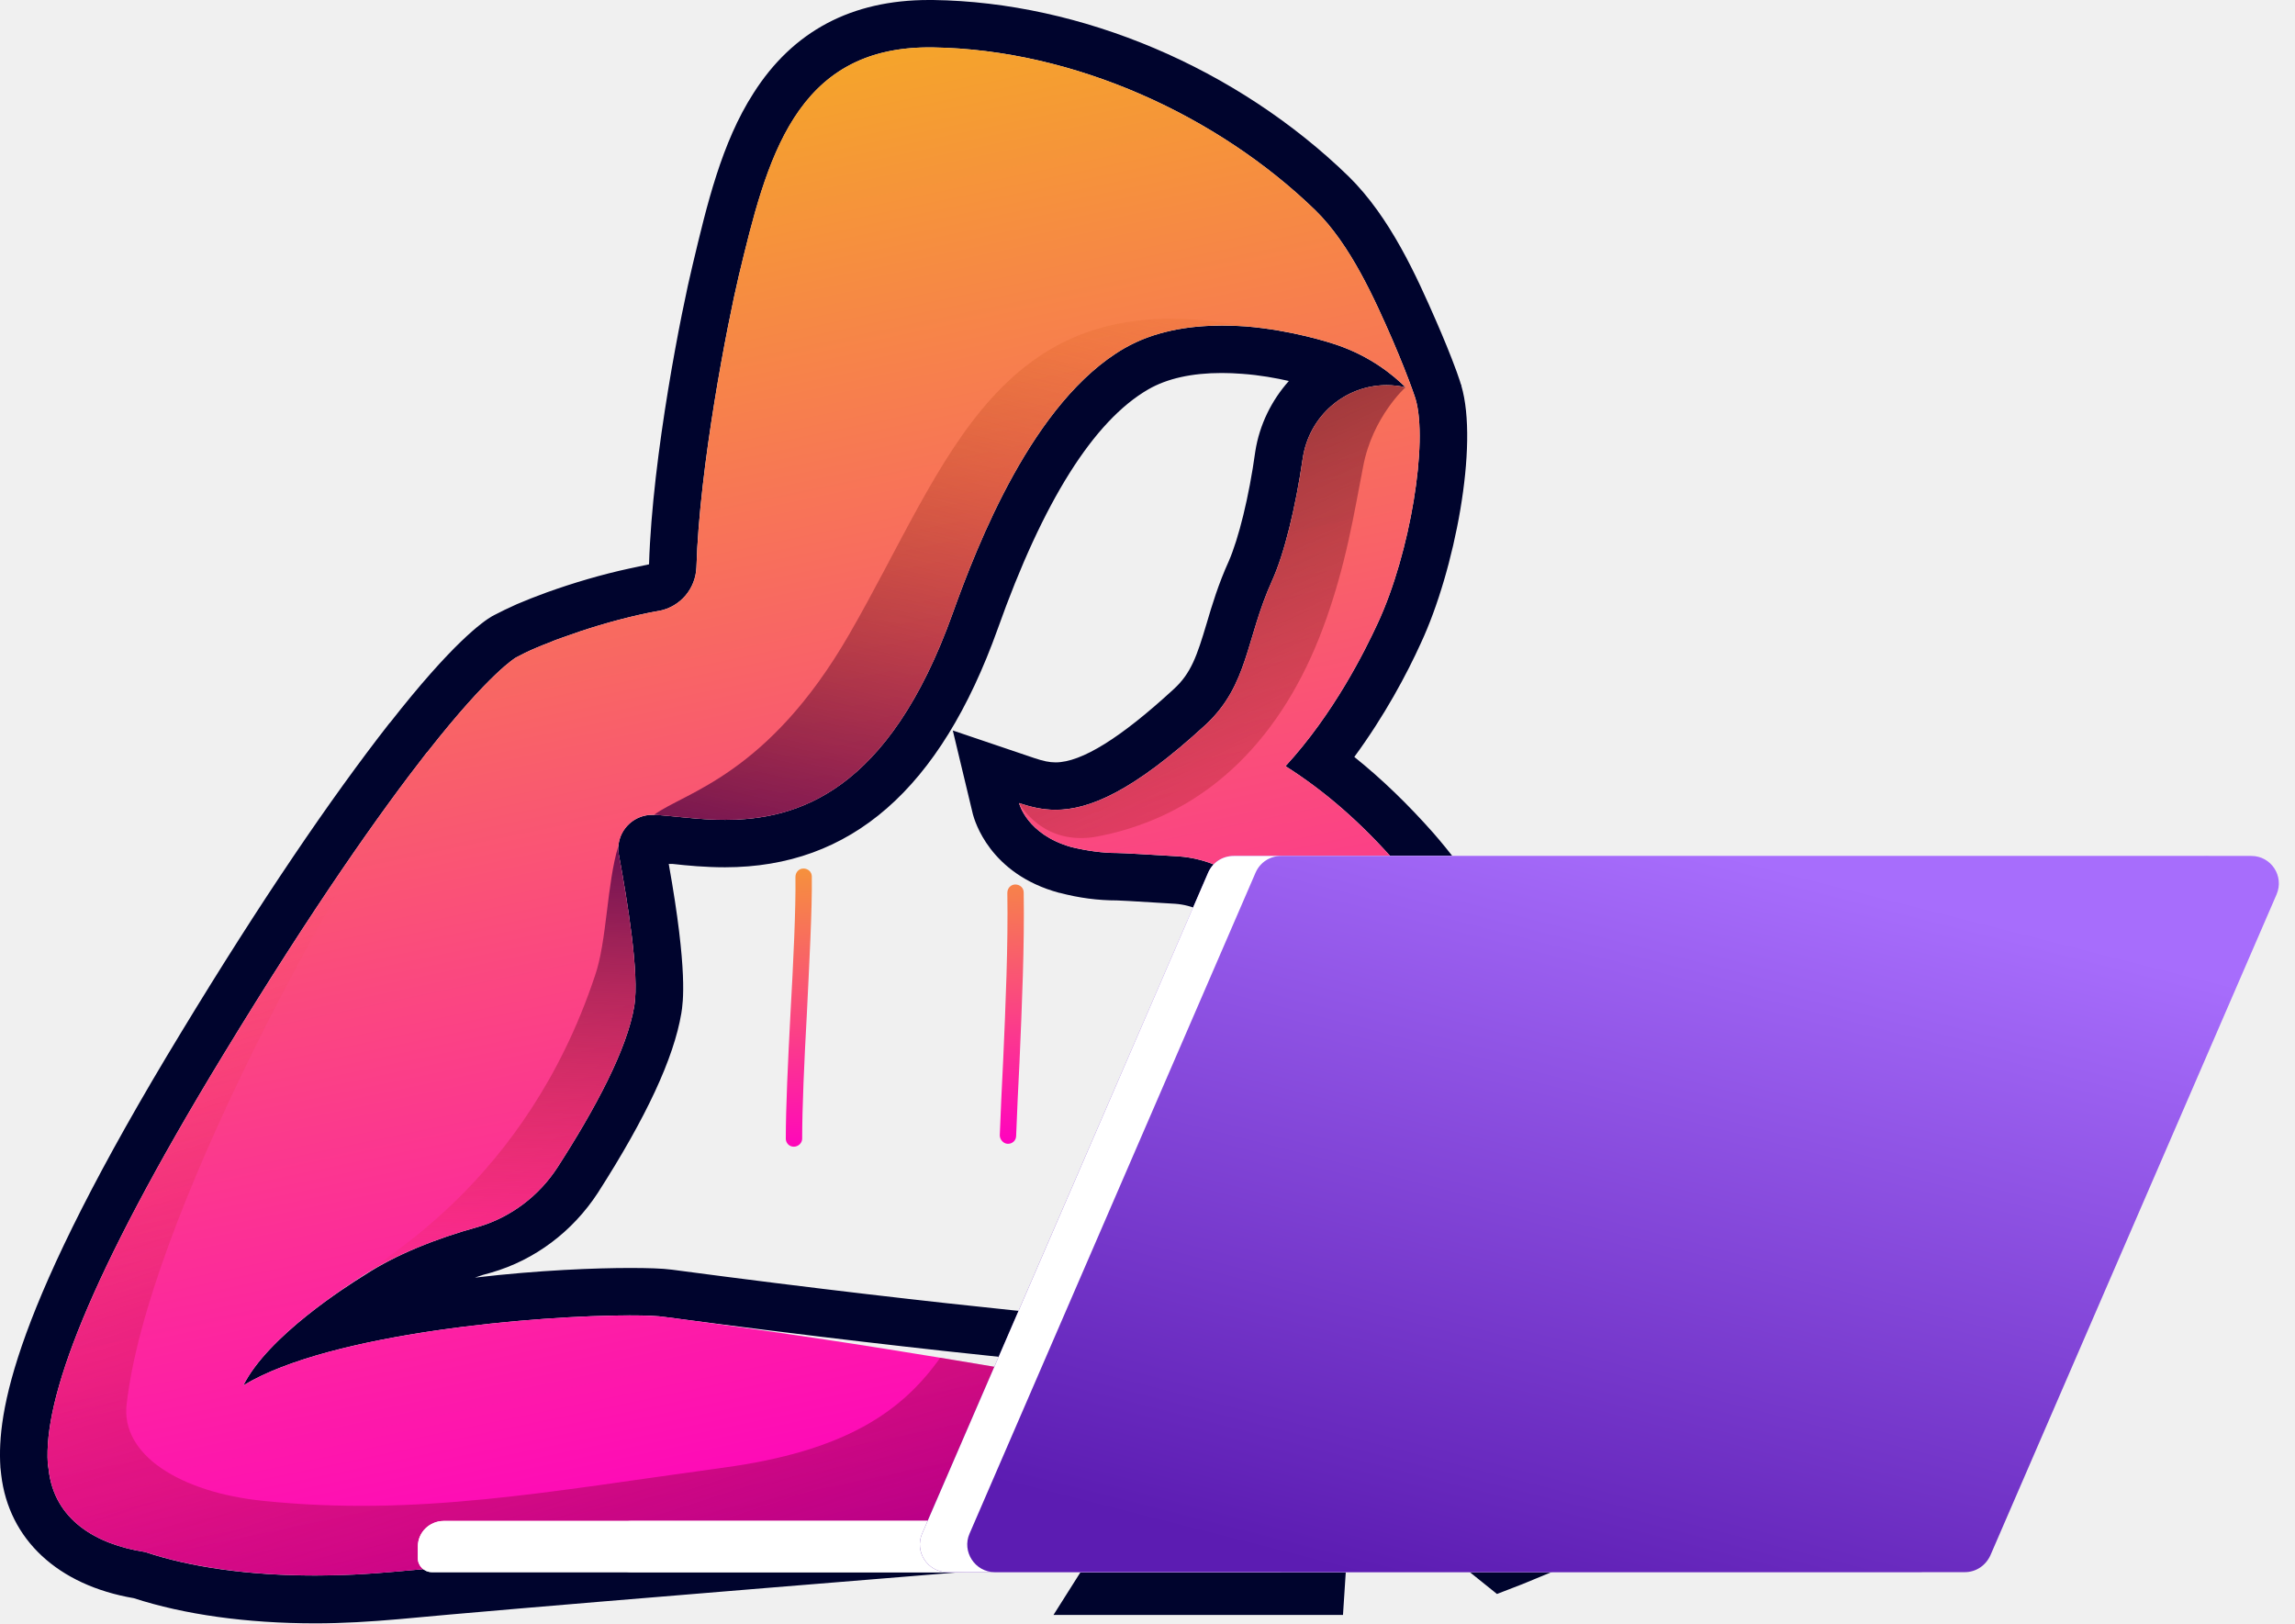
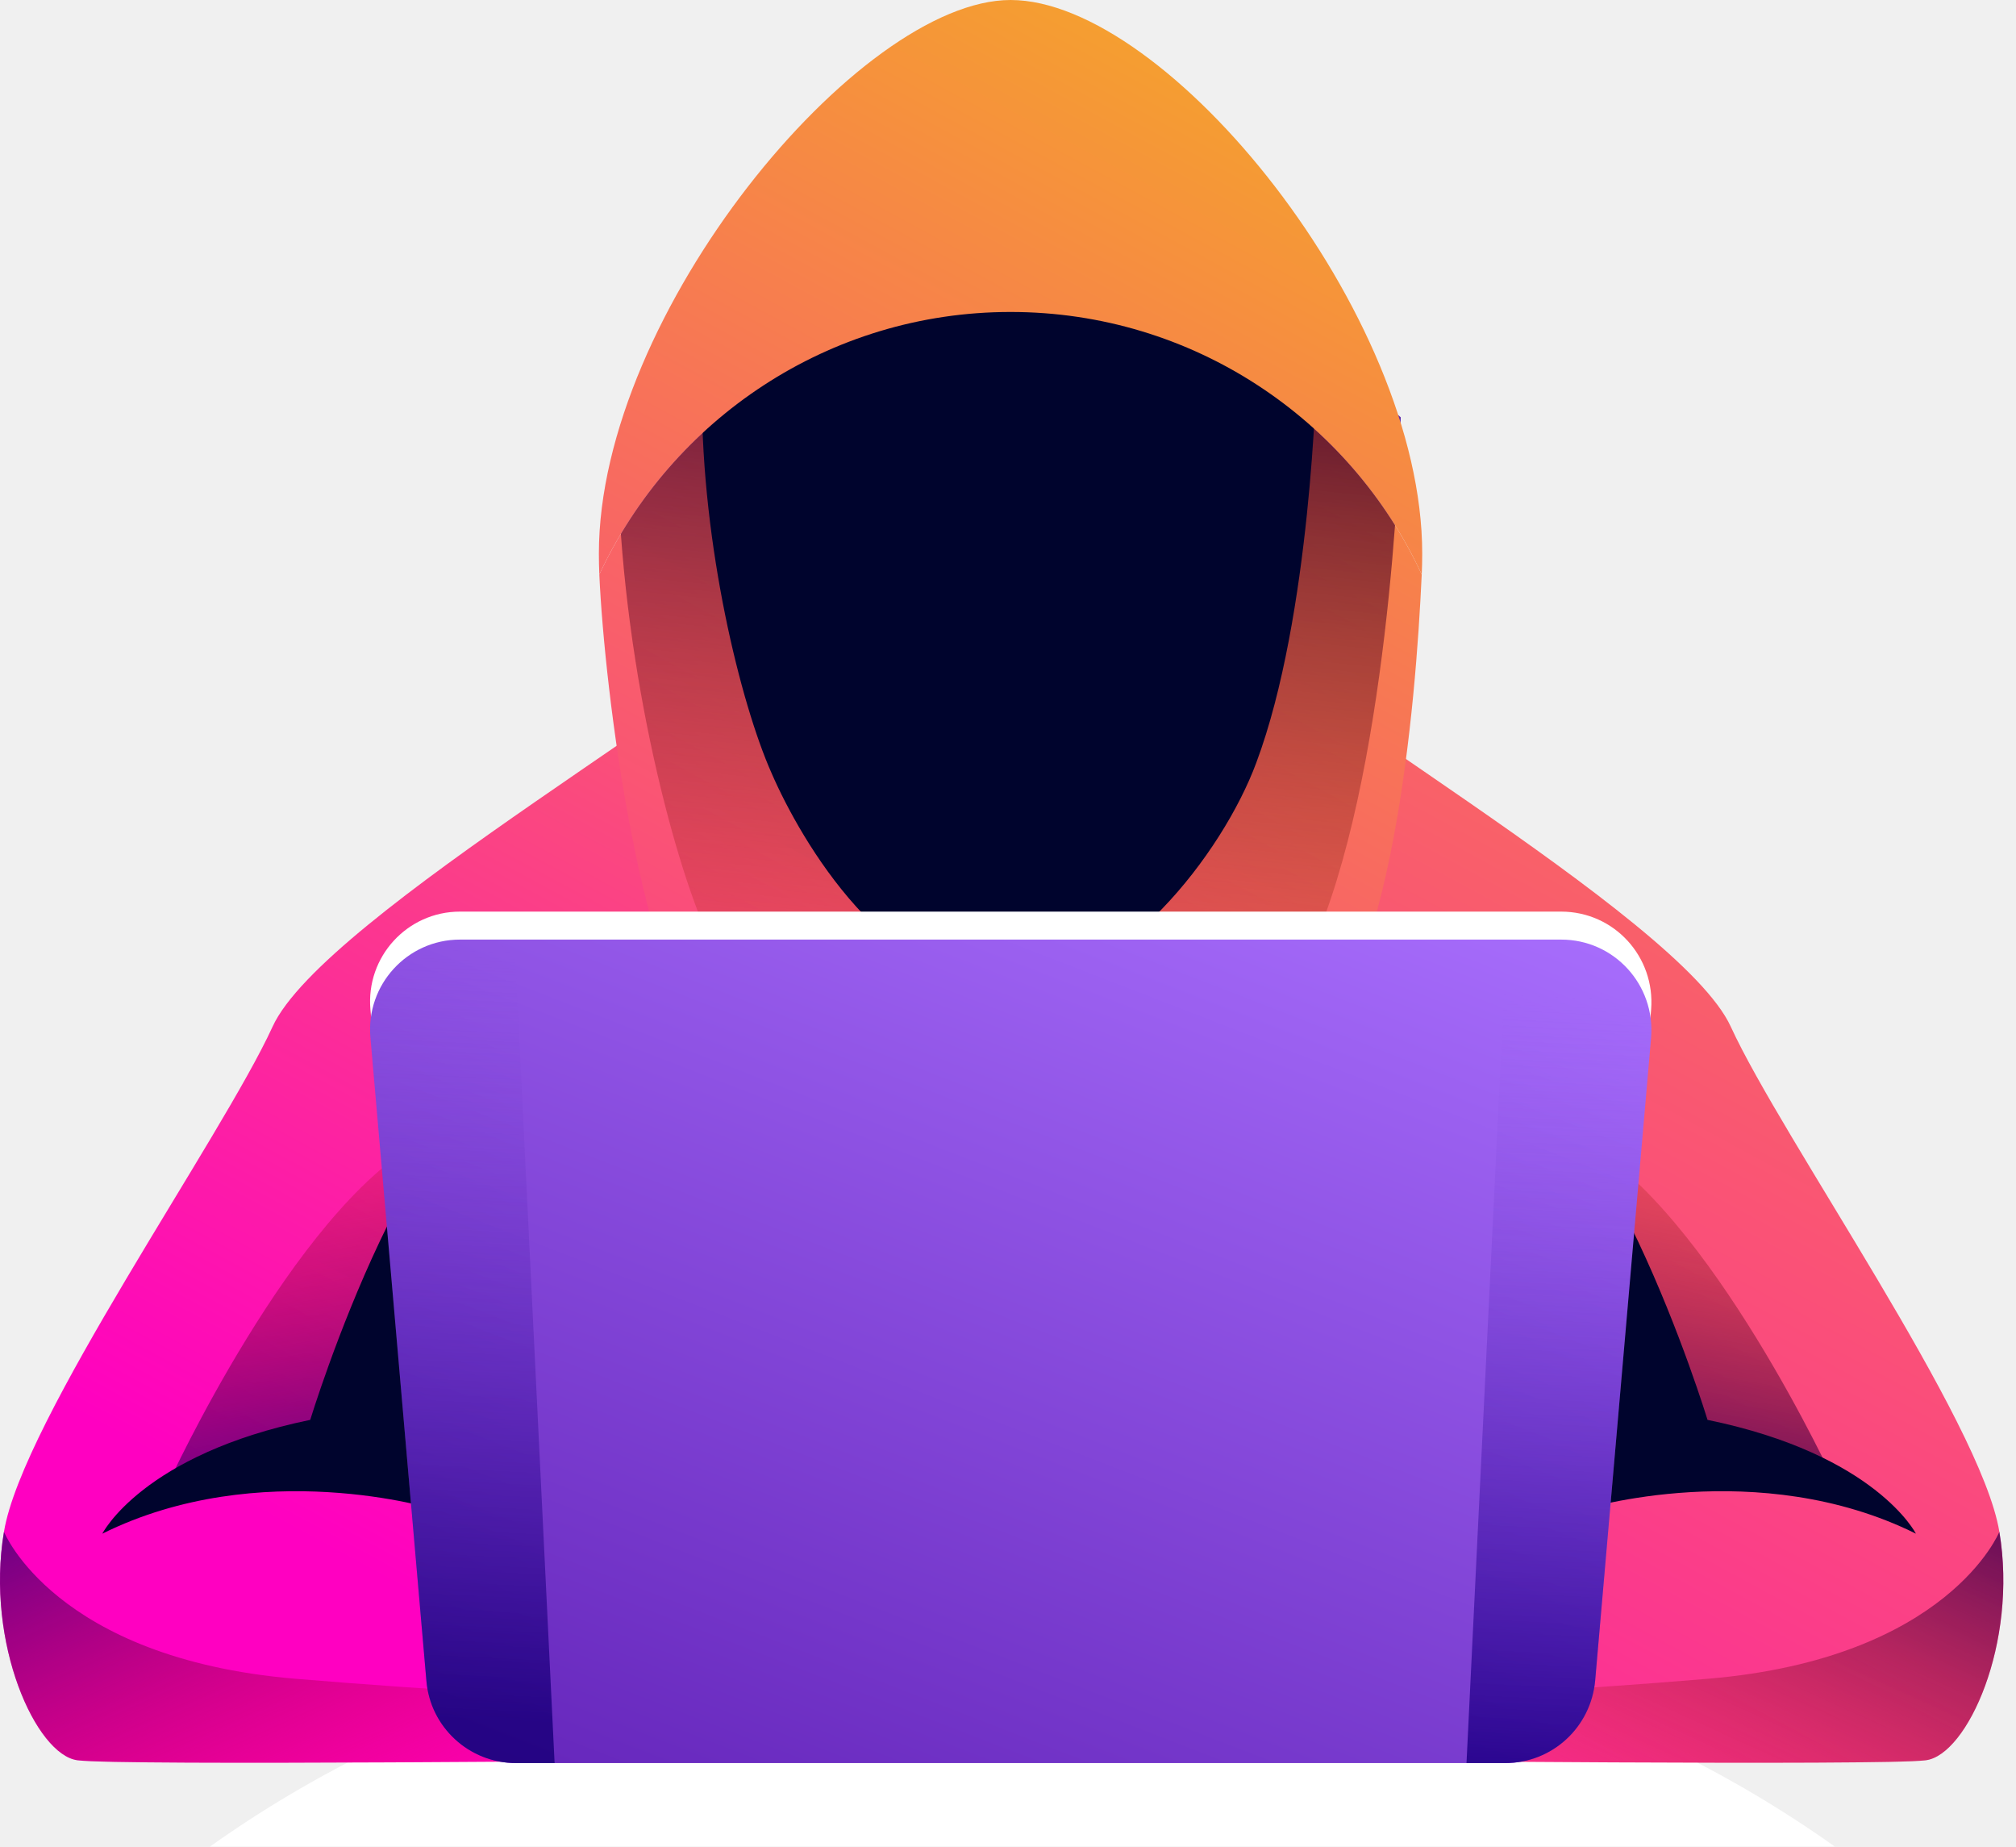
- <svg xmlns="http://www.w3.org/2000/svg" width="123" height="87" viewBox="0 0 123 87" fill="none">
-   <path fill-rule="evenodd" clip-rule="evenodd" d="M40.384 4.992C38.675 7.645 37.888 10.973 37.123 14.189C36.561 16.483 34.964 24.375 34.785 30.244C34.44 30.319 34.087 30.394 33.728 30.469C32.266 30.784 30.737 31.234 29.298 31.751C29.013 31.856 28.736 31.961 28.466 32.066C28.211 32.171 27.956 32.276 27.701 32.38C27.252 32.583 26.824 32.785 26.442 32.988L26.419 33.01H26.397C25.857 33.325 24.238 34.472 20.91 38.722L20.888 38.744L20.865 38.767C17.717 42.792 13.962 48.323 9.757 55.249C0.65 70.203 -0.159 75.734 0.02 78.613V78.635C0.035 78.785 0.05 78.92 0.065 79.04C0.47 82.503 3.101 84.954 7.171 85.651C9.87 86.528 13.22 87 16.908 87C18.347 87 19.854 86.91 21.383 86.775C22.17 86.708 23.091 86.618 24.103 86.528C33.548 85.696 51.289 84.279 51.469 84.257L52.211 84.189L52.819 83.74C62.51 76.341 63.005 74.947 63.252 74.273L64.399 71.125L61.049 70.855C60.959 70.855 51.559 70.113 35.999 68.044C35.481 67.977 34.717 67.954 33.75 67.954C31.996 67.954 28.893 68.066 25.453 68.471C25.737 68.366 26.03 68.276 26.33 68.201C28.668 67.527 30.692 65.998 32.041 63.929C34.65 59.859 36.111 56.711 36.516 54.305C36.606 53.743 36.876 52.079 35.841 46.3C35.916 46.3 35.984 46.3 36.044 46.3C36.831 46.389 37.798 46.48 38.855 46.48C45.6 46.48 50.39 42.297 53.471 33.707C55.899 26.871 58.62 22.554 61.543 20.867C62.555 20.283 63.882 19.99 65.478 19.99C65.838 19.99 66.206 20.005 66.58 20.035C67.525 20.103 68.379 20.26 69.076 20.418C68.154 21.452 67.502 22.756 67.277 24.195C66.94 26.646 66.378 28.873 65.861 30.064C65.299 31.301 64.961 32.425 64.669 33.415C64.152 35.146 63.837 36.091 62.892 36.945C60.082 39.531 57.968 40.858 56.574 40.858C56.236 40.858 55.922 40.79 55.45 40.633L51.065 39.149L52.144 43.646C52.234 43.961 53.021 46.839 56.776 47.851H56.799C57.811 48.121 58.845 48.256 59.857 48.256C59.947 48.256 60.441 48.278 62.983 48.436C64.849 48.571 66.288 50.055 66.378 51.899C66.918 64.491 66.355 67.999 66.131 68.853C65.636 69.978 61.858 77.668 60.352 80.299C59.924 81.064 59.452 81.828 58.935 82.638L56.461 86.55H71.977L72.134 84.144C72.134 84.122 72.269 82.098 72.404 79.107C76.159 82.165 79.038 84.459 79.083 84.504L80.23 85.426L81.624 84.886C81.759 84.819 85.154 83.47 88.572 81.941C90.618 80.996 92.26 80.187 93.407 79.512C94.733 78.77 97.162 77.376 96.555 75.015C96.15 73.373 90.236 64.064 88.415 61.231C86.009 57.475 80.05 48.346 76.834 44.658C75.462 43.106 74.068 41.757 72.584 40.566C74.203 38.362 75.395 36.136 76.159 34.449C77.958 30.581 79.263 23.858 78.318 20.665V20.62L78.296 20.598C78.296 20.598 78.228 20.35 78.071 19.923C77.734 19.001 77.351 18.079 76.969 17.202C75.935 14.841 74.518 11.648 72.269 9.444C66.288 3.643 57.968 0.112 50.008 0C49.933 0 49.858 0 49.783 0C45.645 0 42.497 1.664 40.384 4.992ZM49.985 2.541C57.608 2.653 65.299 6.229 70.493 11.266C72.382 13.11 73.686 16.055 74.63 18.214C75.103 19.316 75.462 20.238 75.665 20.8C75.8 21.16 75.867 21.385 75.867 21.385C76.542 23.678 75.597 29.615 73.843 33.392C73.146 34.899 71.482 38.249 68.896 41.06C70.988 42.387 72.944 44.073 74.923 46.344C80.005 52.146 93.721 74.16 94.081 75.622C94.441 77.061 80.679 82.503 80.679 82.503C80.679 82.503 75.642 78.478 70.111 73.935C69.863 79.512 69.594 83.987 69.594 83.987H61.094C61.603 83.192 62.09 82.383 62.555 81.558C64.197 78.725 68.424 70.09 68.559 69.708C69.414 66.875 69.189 57.768 68.919 51.786C68.784 48.638 66.31 46.12 63.162 45.895C61.611 45.805 60.217 45.715 59.857 45.715C59.092 45.715 58.283 45.602 57.428 45.4C55.022 44.725 54.617 43.039 54.617 43.039C55.225 43.241 55.854 43.399 56.574 43.399C58.373 43.399 60.711 42.432 64.624 38.834C66.918 36.698 66.76 34.247 68.177 31.121C68.829 29.682 69.436 27.209 69.818 24.578C70.156 22.284 72.09 20.642 74.316 20.642C74.645 20.642 74.983 20.68 75.328 20.755C74.675 20.103 73.461 19.113 71.707 18.506C71.257 18.349 69.234 17.697 66.783 17.494C66.363 17.465 65.928 17.45 65.478 17.45C63.724 17.45 61.858 17.742 60.262 18.664C55.36 21.497 52.391 29.165 51.065 32.853C47.624 42.477 42.7 43.938 38.855 43.938C37.37 43.938 36.066 43.714 35.054 43.669C35.024 43.669 34.994 43.669 34.964 43.669C33.997 43.669 33.21 44.411 33.143 45.333C33.128 45.483 33.136 45.64 33.166 45.805C33.638 48.323 34.267 52.236 33.997 53.9C33.615 56.239 31.884 59.454 29.882 62.557C28.893 64.086 27.386 65.233 25.633 65.75C23.361 66.38 21.225 67.234 19.539 68.336C18.594 68.921 14.367 71.597 13.04 74.25C17.695 71.417 28.916 70.495 33.75 70.495C34.605 70.495 35.257 70.517 35.661 70.585C51.469 72.676 60.869 73.418 60.869 73.418C60.374 74.767 51.267 81.716 51.267 81.716C51.267 81.716 33.458 83.155 23.878 83.987C22.867 84.077 21.945 84.167 21.135 84.234C19.666 84.369 18.257 84.437 16.908 84.437C13.31 84.437 10.184 83.987 7.778 83.177C5.147 82.773 2.899 81.446 2.606 78.748C2.591 78.642 2.576 78.538 2.561 78.433C2.337 74.97 4.675 68.516 11.938 56.576C16.818 48.548 20.393 43.511 22.867 40.341C22.882 40.326 22.897 40.311 22.912 40.296C26.285 36.001 27.656 35.236 27.656 35.236C27.949 35.079 28.308 34.899 28.736 34.719C28.945 34.629 29.17 34.539 29.41 34.449C29.65 34.344 29.905 34.247 30.175 34.157C31.344 33.73 32.783 33.28 34.29 32.943C34.62 32.868 34.957 32.8 35.302 32.74H35.324C36.471 32.515 37.281 31.549 37.325 30.402C37.483 25.005 38.989 17.337 39.597 14.774C41.081 8.635 42.565 2.541 49.783 2.541C49.843 2.541 49.91 2.541 49.985 2.541Z" fill="#00042D" />
-   <path d="M2.562 78.432C2.577 78.537 2.592 78.642 2.607 78.747C2.899 81.445 5.148 82.772 7.779 83.176C11.085 84.278 15.784 84.728 21.136 84.233C21.945 84.166 22.867 84.076 23.879 83.986C33.459 83.154 51.268 81.715 51.268 81.715C51.268 81.715 60.375 76.003 60.87 74.654C60.87 74.654 59.543 74.362 57.047 73.912C55.36 73.597 53.134 73.215 50.391 72.765C46.456 72.113 41.486 71.349 35.662 70.584C33.076 70.224 18.505 70.921 13.041 74.249C14.368 71.596 18.595 68.92 19.539 68.313C21.226 67.234 23.362 66.379 25.633 65.749C27.387 65.232 28.894 64.085 29.883 62.556C31.884 59.453 33.616 56.238 33.998 53.899C34.268 52.235 33.638 48.322 33.166 45.804C33.136 45.639 33.129 45.482 33.144 45.332C33.234 44.387 34.043 43.623 35.055 43.668C38.698 43.848 46.298 46.186 51.065 32.852C52.392 29.164 55.36 21.496 60.262 18.663C62.264 17.516 64.67 17.336 66.783 17.494C69.234 17.696 71.258 18.348 71.708 18.506C73.462 19.113 74.676 20.102 75.328 20.754C74.984 20.679 74.646 20.642 74.316 20.642C72.09 20.642 70.156 22.283 69.819 24.577C69.437 27.208 68.83 29.681 68.178 31.12C66.761 34.246 66.918 36.697 64.625 38.833C59.16 43.87 56.732 43.758 54.618 43.038C54.618 43.038 55.023 44.725 57.429 45.399C58.283 45.602 59.093 45.714 59.858 45.714C60.217 45.714 61.611 45.804 63.163 45.894C66.311 46.119 68.785 48.637 68.92 51.785C69.189 57.767 69.414 66.874 68.56 69.707C68.425 70.089 64.198 78.724 62.556 81.557C62.091 82.382 61.604 83.191 61.094 83.986H69.594C69.594 83.986 69.864 79.511 70.111 73.934C75.643 78.477 80.68 82.502 80.68 82.502C80.68 82.502 94.442 77.06 94.082 75.621C93.722 74.159 80.005 52.145 74.924 46.344C72.945 44.072 70.988 42.386 68.897 41.059C71.483 38.249 73.147 34.898 73.844 33.392C75.598 29.614 76.543 23.677 75.868 21.384C75.868 21.384 75.8 21.159 75.665 20.799C75.463 20.237 75.103 19.315 74.631 18.213C73.687 16.054 72.382 13.109 70.494 11.265C65.299 6.228 57.609 2.653 49.986 2.54C42.588 2.428 41.081 8.566 39.597 14.773C38.99 17.336 37.484 25.004 37.326 30.401C37.281 31.548 36.472 32.514 35.325 32.739H35.302C34.958 32.799 34.62 32.867 34.291 32.942C32.784 33.279 31.345 33.729 30.175 34.156C29.906 34.246 29.651 34.343 29.411 34.448C29.171 34.538 28.946 34.628 28.736 34.718C28.309 34.898 27.949 35.078 27.657 35.235C27.657 35.235 26.285 36 22.912 40.295C22.897 40.31 22.882 40.325 22.867 40.34C20.394 43.51 16.819 48.547 11.939 56.575C4.676 68.515 2.337 74.969 2.562 78.432Z" fill="url(#paint0_linear_3307_608)" />
-   <path style="mix-blend-mode:multiply" d="M19.539 68.336C21.225 67.234 23.362 66.379 25.633 65.75C27.387 65.233 28.893 64.086 29.883 62.557C31.884 59.453 33.615 56.238 33.998 53.899C34.267 52.235 33.638 48.323 33.166 45.804C33.136 45.639 33.128 45.482 33.143 45.332C32.514 47.378 32.536 50.437 31.884 52.303C28.151 63.501 20.213 67.526 19.539 68.336Z" fill="url(#paint1_linear_3307_608)" />
-   <path style="mix-blend-mode:multiply" d="M2.562 78.433C2.577 78.538 2.592 78.643 2.607 78.748C2.899 81.447 5.148 82.773 7.779 83.178C11.084 84.28 15.784 84.73 21.136 84.235C21.945 84.167 22.867 84.077 23.879 83.987C33.458 83.156 51.267 81.716 51.267 81.716C51.267 81.716 54.82 76.904 57.046 73.913C55.36 73.599 53.134 73.216 50.39 72.767C48.322 75.69 45.241 77.781 38.765 78.658C29.343 79.94 22.372 81.289 14.097 80.435C9.69 79.985 6.452 77.984 6.789 75.24C7.891 65.549 17.785 47.402 22.867 40.341C20.393 43.512 16.818 48.549 11.939 56.577C4.676 68.517 2.337 74.97 2.562 78.433Z" fill="url(#paint2_linear_3307_608)" />
-   <path d="M77.959 84.255H33.818C33.233 84.255 32.761 83.783 32.761 83.199V82.547C32.761 81.962 33.233 81.512 33.818 81.512H77.959C78.543 81.512 79.016 81.962 79.016 82.547V83.199C79.016 83.783 78.543 84.255 77.959 84.255Z" fill="white" />
-   <path d="M68.626 84.255H23.136C22.732 84.255 22.394 83.918 22.394 83.513V82.884C22.394 82.119 23.024 81.512 23.788 81.512H68.626C68.641 81.512 68.649 81.512 68.649 81.512V84.233C68.649 84.248 68.641 84.255 68.626 84.255Z" fill="white" />
-   <path d="M68.626 84.255H23.136C22.732 84.255 22.394 83.918 22.394 83.513V82.884C22.394 82.119 23.024 81.512 23.788 81.512H68.626C68.641 81.512 68.649 81.512 68.649 81.512V84.233C68.649 84.248 68.641 84.255 68.626 84.255Z" fill="white" />
-   <path d="M102.761 84.256H50.772C49.715 84.256 48.996 83.155 49.423 82.188L64.759 46.749C65.006 46.209 65.523 45.872 66.13 45.872H118.119C119.176 45.872 119.895 46.951 119.468 47.941L104.132 83.357C103.885 83.897 103.368 84.256 102.761 84.256Z" fill="url(#paint3_linear_3307_608)" />
-   <path d="M102.761 84.256H50.772C49.715 84.256 48.996 83.155 49.423 82.188L64.759 46.749C65.006 46.209 65.523 45.872 66.13 45.872H118.119C119.176 45.872 119.895 46.951 119.468 47.941L104.132 83.357C103.885 83.897 103.368 84.256 102.761 84.256Z" fill="white" />
-   <path d="M105.302 84.256H53.313C52.257 84.256 51.537 83.155 51.964 82.188L67.3 46.749C67.547 46.209 68.065 45.872 68.672 45.872H120.66C121.717 45.872 122.437 46.951 122.01 47.941L106.674 83.357C106.426 83.897 105.909 84.256 105.302 84.256Z" fill="url(#paint4_linear_3307_608)" />
-   <path style="mix-blend-mode:multiply" d="M54.618 43.039C54.618 43.039 55.877 45.423 58.891 44.816C64.962 43.624 68.807 39.239 70.876 33.73C72.157 30.334 72.607 27.276 73.057 25.005C73.552 22.352 75.328 20.755 75.328 20.755C74.983 20.68 74.646 20.643 74.316 20.643C72.09 20.643 70.156 22.284 69.819 24.578C69.437 27.209 68.829 29.682 68.177 31.121C66.761 34.247 66.918 36.698 64.625 38.834C59.16 43.871 56.732 43.759 54.618 43.039Z" fill="url(#paint5_linear_3307_608)" />
-   <path style="mix-blend-mode:multiply" d="M35.055 43.668C38.698 43.848 46.298 46.186 51.065 32.852C52.392 29.164 55.36 21.496 60.262 18.663C62.263 17.516 64.669 17.336 66.783 17.494C53.494 14.93 50.863 24.734 45.511 33.999C41.149 41.554 36.696 42.454 35.055 43.668Z" fill="url(#paint6_linear_3307_608)" />
-   <path d="M42.362 54.372C42.52 51.584 42.655 48.728 42.632 46.997C42.632 46.749 42.812 46.547 43.059 46.547C43.307 46.547 43.509 46.727 43.509 46.974C43.532 48.751 43.374 51.629 43.239 54.417C43.104 56.846 42.992 59.387 42.992 61.028C42.992 61.253 42.789 61.455 42.542 61.455C42.295 61.455 42.115 61.253 42.115 61.028C42.115 59.364 42.227 56.936 42.362 54.372Z" fill="url(#paint7_linear_3307_608)" />
-   <path d="M53.988 47.852C53.988 47.605 54.168 47.402 54.415 47.402C54.662 47.402 54.865 47.582 54.865 47.83C54.91 50.663 54.775 53.834 54.64 56.914C54.572 58.286 54.505 59.612 54.46 60.872C54.46 61.119 54.258 61.299 54.033 61.299C54.033 61.299 54.025 61.299 54.01 61.299C53.785 61.299 53.583 61.074 53.583 60.849C53.628 59.568 53.695 58.241 53.763 56.869C53.898 53.811 54.033 50.663 53.988 47.852Z" fill="url(#paint8_linear_3307_608)" />
+ <svg xmlns="http://www.w3.org/2000/svg" width="95" height="87" viewBox="0 0 95 87" fill="none">
+   <path d="M86.461 87C76.597 79.97 63.086 75.62 48.168 75.62C33.273 75.62 19.762 79.97 9.897 87H86.461Z" fill="white" />
+   <path d="M90.745 82.934C88.79 83.198 62.734 82.934 62.734 82.934L62.119 80.21L59.746 69.489C59.746 69.489 69.347 69.972 68.754 69.247C68.16 68.544 67.106 57.515 61.767 55.846C56.429 54.176 48.168 53.934 48.168 53.934V32.975L55.792 27.856C59.483 32.163 79.167 43.125 81.562 48.376C83.957 53.605 93.359 66.94 94.216 72.169C95.095 77.42 92.7 82.692 90.745 82.934Z" fill="url(#paint0_linear_3307_569)" />
+   <path style="mix-blend-mode:multiply" d="M90.745 82.934C88.79 83.198 62.734 82.934 62.734 82.934L62.119 80.21C66.952 80.013 74.026 79.639 80.529 79.09C91.821 78.123 94.216 72.169 94.216 72.169C95.095 77.42 92.7 82.693 90.745 82.934Z" fill="url(#paint1_linear_3307_569)" />
+   <path style="mix-blend-mode:multiply" d="M86.461 69.864C86.461 69.864 80.573 57.056 74.598 53.782L76.487 68.502L86.461 69.864Z" fill="url(#paint2_linear_3307_569)" />
+   <path d="M74.597 71.115C74.597 71.115 82.836 68.566 90.283 72.257C90.283 72.257 88.394 68.522 80.463 66.896C80.463 66.896 75.41 50.266 69.434 49.496C63.459 48.706 63.151 72.257 63.151 72.257L74.597 71.115Z" fill="#00042D" />
+   <path d="M38.612 27.856C34.921 32.163 15.236 43.125 12.842 48.376C10.447 53.605 1.044 66.94 0.187 72.169C-0.692 77.42 1.703 82.692 3.658 82.934C5.614 83.198 31.669 82.934 31.669 82.934L34.657 69.489C34.657 69.489 25.057 69.972 25.65 69.247C26.243 68.544 27.297 57.515 32.636 55.846C37.975 54.176 46.235 53.934 46.235 53.934V32.975L38.612 27.856Z" fill="url(#paint3_linear_3307_569)" />
+   <path style="mix-blend-mode:multiply" d="M3.658 82.934C5.614 83.198 31.669 82.934 31.669 82.934L32.285 80.21C27.451 80.013 20.377 79.639 13.874 79.09C2.582 78.123 0.187 72.169 0.187 72.169C-0.692 77.42 1.703 82.693 3.658 82.934Z" fill="url(#paint4_linear_3307_569)" />
+   <path style="mix-blend-mode:multiply" d="M7.942 69.864C7.942 69.864 13.829 57.056 19.805 53.782L17.916 68.502L7.942 69.864Z" fill="url(#paint5_linear_3307_569)" />
+   <path d="M20.508 71.115C20.508 71.115 12.27 68.566 4.822 72.257C4.822 72.257 6.711 68.522 14.62 66.896C14.62 66.896 19.673 50.266 25.671 49.496C31.647 48.706 31.932 72.257 31.932 72.257L20.508 71.115Z" fill="#00042D" />
+   <path d="M66.996 27.067C66.71 33.284 65.634 46.4 61.262 49.959C57.989 52.618 52.057 50.948 47.619 50.948C42.434 50.948 37.184 53.452 33.712 49.959C30.197 46.444 28.484 32.516 28.242 27.067C31.647 19.773 39.051 14.698 47.619 14.698C56.209 14.698 63.613 19.773 66.996 27.067Z" fill="url(#paint6_linear_3307_569)" />
+   <path style="mix-blend-mode:multiply" d="M29.1 20.892C29.1 30.032 31.428 39.611 33.252 43.851C35.097 48.091 41.205 55.802 47.642 56.944C54.079 58.087 60.384 48.75 62.405 43.214C65.701 34.294 66.008 19.662 66.008 19.662C66.008 19.662 55.507 10.105 45.687 11.006C35.888 11.885 29.1 20.892 29.1 20.892Z" fill="url(#paint7_linear_3307_569)" />
+   <path d="M33.075 18.653C33.075 25.727 34.899 33.131 36.349 36.404C37.777 39.7 41.819 46.554 47.619 46.554C52.738 46.554 57.615 40.205 59.197 35.943C61.79 29.023 62.031 17.686 62.031 17.686C62.031 17.686 53.793 10.305 46.103 10.986C38.392 11.667 33.075 18.653 33.075 18.653Z" fill="#00042D" />
+   <path d="M47.62 0C40.479 0 28.221 14.764 28.221 26.078C28.221 26.415 28.228 26.744 28.242 27.066C31.648 19.773 39.051 14.698 47.62 14.698C56.21 14.698 63.613 19.773 66.997 27.066C67.011 26.744 67.019 26.415 67.019 26.078C67.019 14.764 55.001 0 47.62 0Z" fill="url(#paint8_linear_3307_569)" />
+   <path d="M70.93 81.748H24.31C22.113 81.748 20.268 80.056 20.092 77.859L17.456 47.563C17.236 45.081 19.191 42.95 21.674 42.95H73.566C76.07 42.95 78.004 45.081 77.806 47.563L75.17 77.859C74.972 80.056 73.148 81.748 70.93 81.748Z" fill="white" />
+   <path d="M70.93 83.066H24.31C22.113 83.066 20.268 81.375 20.092 79.178L17.456 48.882C17.236 46.399 19.191 44.268 21.674 44.268H73.566C76.07 44.268 78.004 46.399 77.806 48.882L75.17 79.178C74.972 81.375 73.148 83.066 70.93 83.066Z" fill="url(#paint9_linear_3307_569)" />
+   <g style="mix-blend-mode:multiply">
+     <path d="M24.244 44.268H21.674C19.191 44.268 17.236 46.399 17.456 48.882L20.092 79.178C20.268 81.375 22.113 83.066 24.31 83.066H26.134L24.244 44.268Z" fill="url(#paint10_linear_3307_569)" />
+     <path d="M73.565 44.268H70.995L69.106 83.066H70.929C73.148 83.066 74.971 81.375 75.169 79.178L77.805 48.882C78.003 46.399 76.07 44.268 73.565 44.268Z" fill="url(#paint11_linear_3307_569)" />
+   </g>
  <defs>
-     <linearGradient id="paint0_linear_3307_608" x1="99.345" y1="71.359" x2="82.687" y2="-8.341" gradientUnits="userSpaceOnUse">
+     <linearGradient id="paint0_linear_3307_569" x1="7.541" y1="84.704" x2="66.96" y2="-24.933" gradientUnits="userSpaceOnUse">
      <stop stop-color="#FF00C1" />
      <stop offset="1" stop-color="#F4AC24" />
    </linearGradient>
-     <linearGradient id="paint1_linear_3307_608" x1="44.917" y1="70.798" x2="46.052" y2="44.45" gradientUnits="userSpaceOnUse">
+     <linearGradient id="paint1_linear_3307_569" x1="69.876" y1="86.585" x2="79.984" y2="64.365" gradientUnits="userSpaceOnUse">
      <stop stop-color="#F4D63B" stop-opacity="0" />
      <stop offset="1" stop-color="#5C1CB2" />
    </linearGradient>
-     <linearGradient id="paint2_linear_3307_608" x1="1.733" y1="52.923" x2="22.169" y2="115.868" gradientUnits="userSpaceOnUse">
+     <linearGradient id="paint2_linear_3307_569" x1="94.739" y1="50.432" x2="90.877" y2="73.054" gradientUnits="userSpaceOnUse">
      <stop stop-color="#F4D63B" stop-opacity="0" />
      <stop offset="1" stop-color="#5C1CB2" />
    </linearGradient>
-     <linearGradient id="paint3_linear_3307_608" x1="74.974" y1="41.92" x2="64.506" y2="82.954" gradientUnits="userSpaceOnUse">
+     <linearGradient id="paint3_linear_3307_569" x1="-23.024" y1="52.199" x2="18.107" y2="-23.695" gradientUnits="userSpaceOnUse">
+       <stop stop-color="#FF00C1" />
+       <stop offset="1" stop-color="#F4AC24" />
+     </linearGradient>
+     <linearGradient id="paint4_linear_3307_569" x1="24.528" y1="86.585" x2="14.419" y2="64.365" gradientUnits="userSpaceOnUse">
+       <stop stop-color="#F4D63B" stop-opacity="0" />
+       <stop offset="1" stop-color="#5C1CB2" />
+     </linearGradient>
+     <linearGradient id="paint5_linear_3307_569" x1="-0.336" y1="50.432" x2="3.526" y2="73.054" gradientUnits="userSpaceOnUse">
+       <stop stop-color="#F4D63B" stop-opacity="0" />
+       <stop offset="1" stop-color="#5C1CB2" />
+     </linearGradient>
+     <linearGradient id="paint6_linear_3307_569" x1="-3.033" y1="75.394" x2="44.942" y2="-13.128" gradientUnits="userSpaceOnUse">
+       <stop stop-color="#FF00C1" />
+       <stop offset="1" stop-color="#F4AC24" />
+     </linearGradient>
+     <linearGradient id="paint7_linear_3307_569" x1="14.2" y1="55.264" x2="18.547" y2="13.033" gradientUnits="userSpaceOnUse">
+       <stop stop-color="#F4D63B" stop-opacity="0" />
+       <stop offset="1" stop-color="#5C1CB2" />
+     </linearGradient>
+     <linearGradient id="paint8_linear_3307_569" x1="-2.753" y1="75.509" x2="44.607" y2="-11.879" gradientUnits="userSpaceOnUse">
+       <stop stop-color="#FF00C1" />
+       <stop offset="1" stop-color="#F4AC24" />
+     </linearGradient>
+     <linearGradient id="paint9_linear_3307_569" x1="75.327" y1="43.74" x2="52.238" y2="103.267" gradientUnits="userSpaceOnUse">
      <stop stop-color="#A76DFC" />
      <stop offset="1" stop-color="#5C1CB2" />
    </linearGradient>
-     <linearGradient id="paint4_linear_3307_608" x1="77.516" y1="41.92" x2="67.048" y2="82.954" gradientUnits="userSpaceOnUse">
-       <stop stop-color="#A76DFC" />
+     <linearGradient id="paint10_linear_3307_569" x1="109.753" y1="48.299" x2="108.016" y2="85.077" gradientUnits="userSpaceOnUse">
+       <stop stop-color="white" stop-opacity="0" />
      <stop offset="1" stop-color="#5C1CB2" />
    </linearGradient>
-     <linearGradient id="paint5_linear_3307_608" x1="92.775" y1="51.214" x2="72.746" y2="6.054" gradientUnits="userSpaceOnUse">
-       <stop stop-color="#F4D63B" stop-opacity="0" />
+     <linearGradient id="paint11_linear_3307_569" x1="161.315" y1="50.64" x2="159.587" y2="87.217" gradientUnits="userSpaceOnUse">
+       <stop stop-color="white" stop-opacity="0" />
      <stop offset="1" stop-color="#5C1CB2" />
-     </linearGradient>
-     <linearGradient id="paint6_linear_3307_608" x1="42.021" y1="6.149" x2="32.626" y2="47.891" gradientUnits="userSpaceOnUse">
-       <stop stop-color="#F4D63B" stop-opacity="0" />
-       <stop offset="1" stop-color="#5C1CB2" />
-     </linearGradient>
-     <linearGradient id="paint7_linear_3307_608" x1="-37.279" y1="48.686" x2="-36.116" y2="67.186" gradientUnits="userSpaceOnUse">
-       <stop stop-color="#F4AC24" />
-       <stop offset="1" stop-color="#FF00C1" />
-     </linearGradient>
-     <linearGradient id="paint8_linear_3307_608" x1="-21.964" y1="47.721" x2="-20.801" y2="66.212" gradientUnits="userSpaceOnUse">
-       <stop stop-color="#F4AC24" />
-       <stop offset="1" stop-color="#FF00C1" />
    </linearGradient>
  </defs>
</svg>
